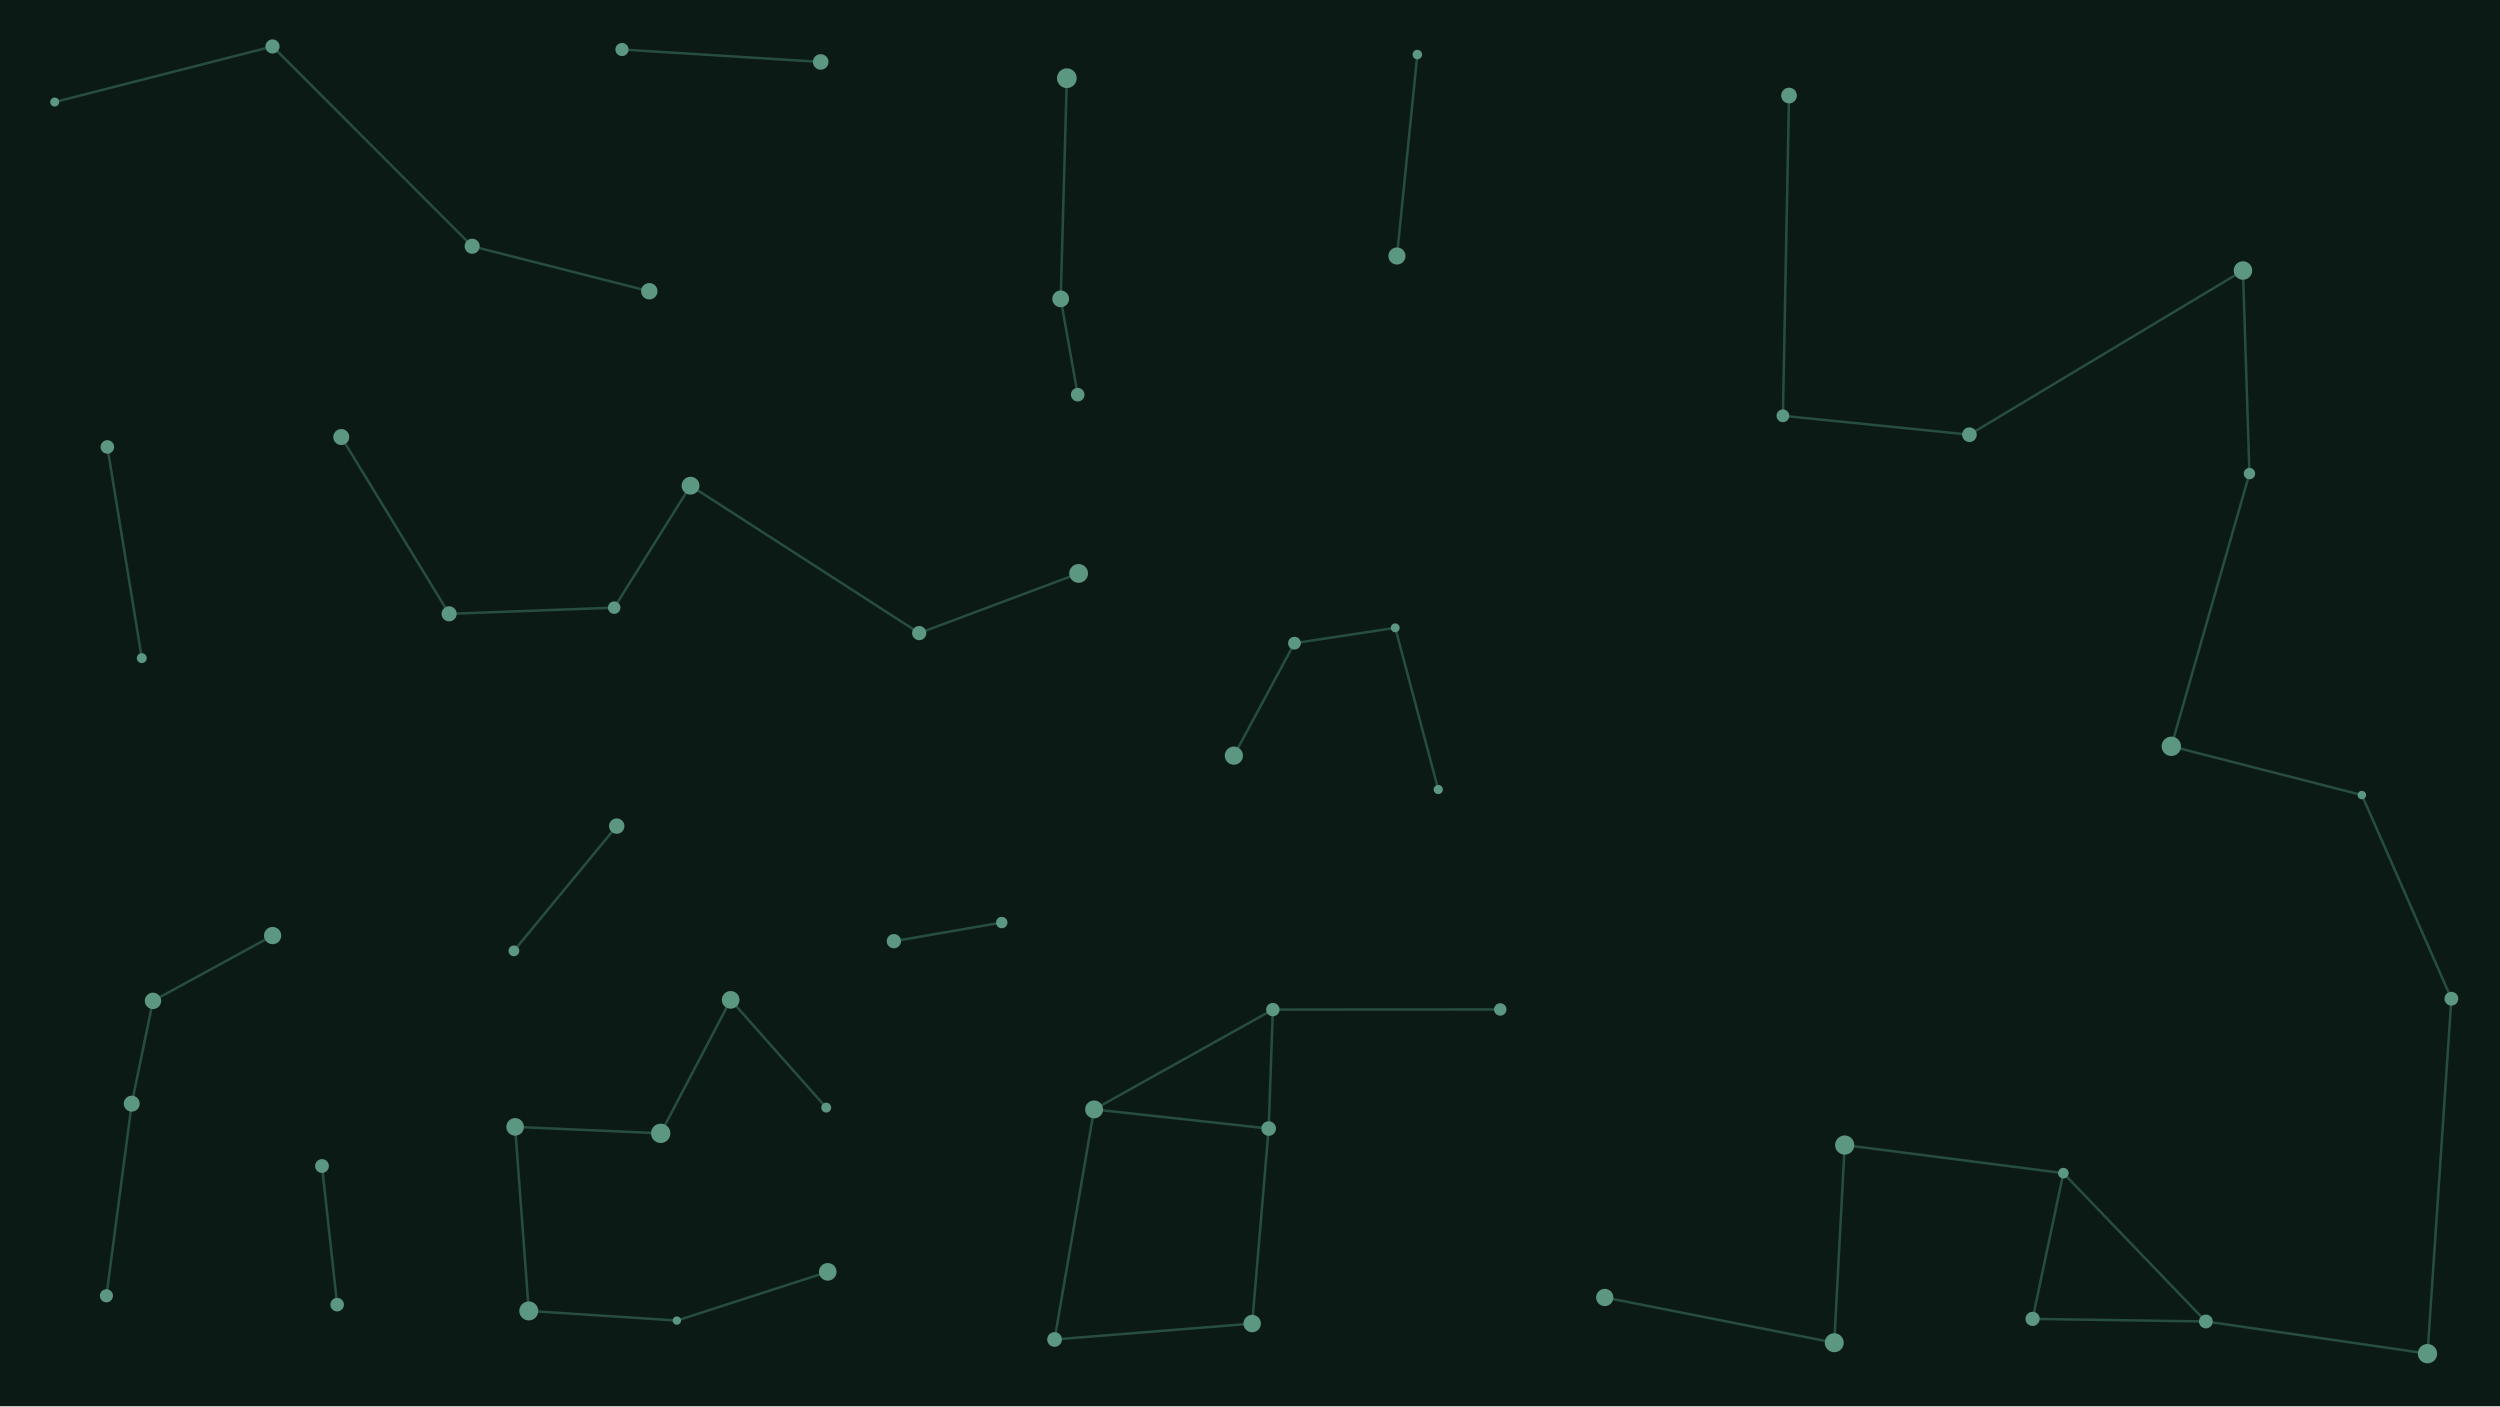
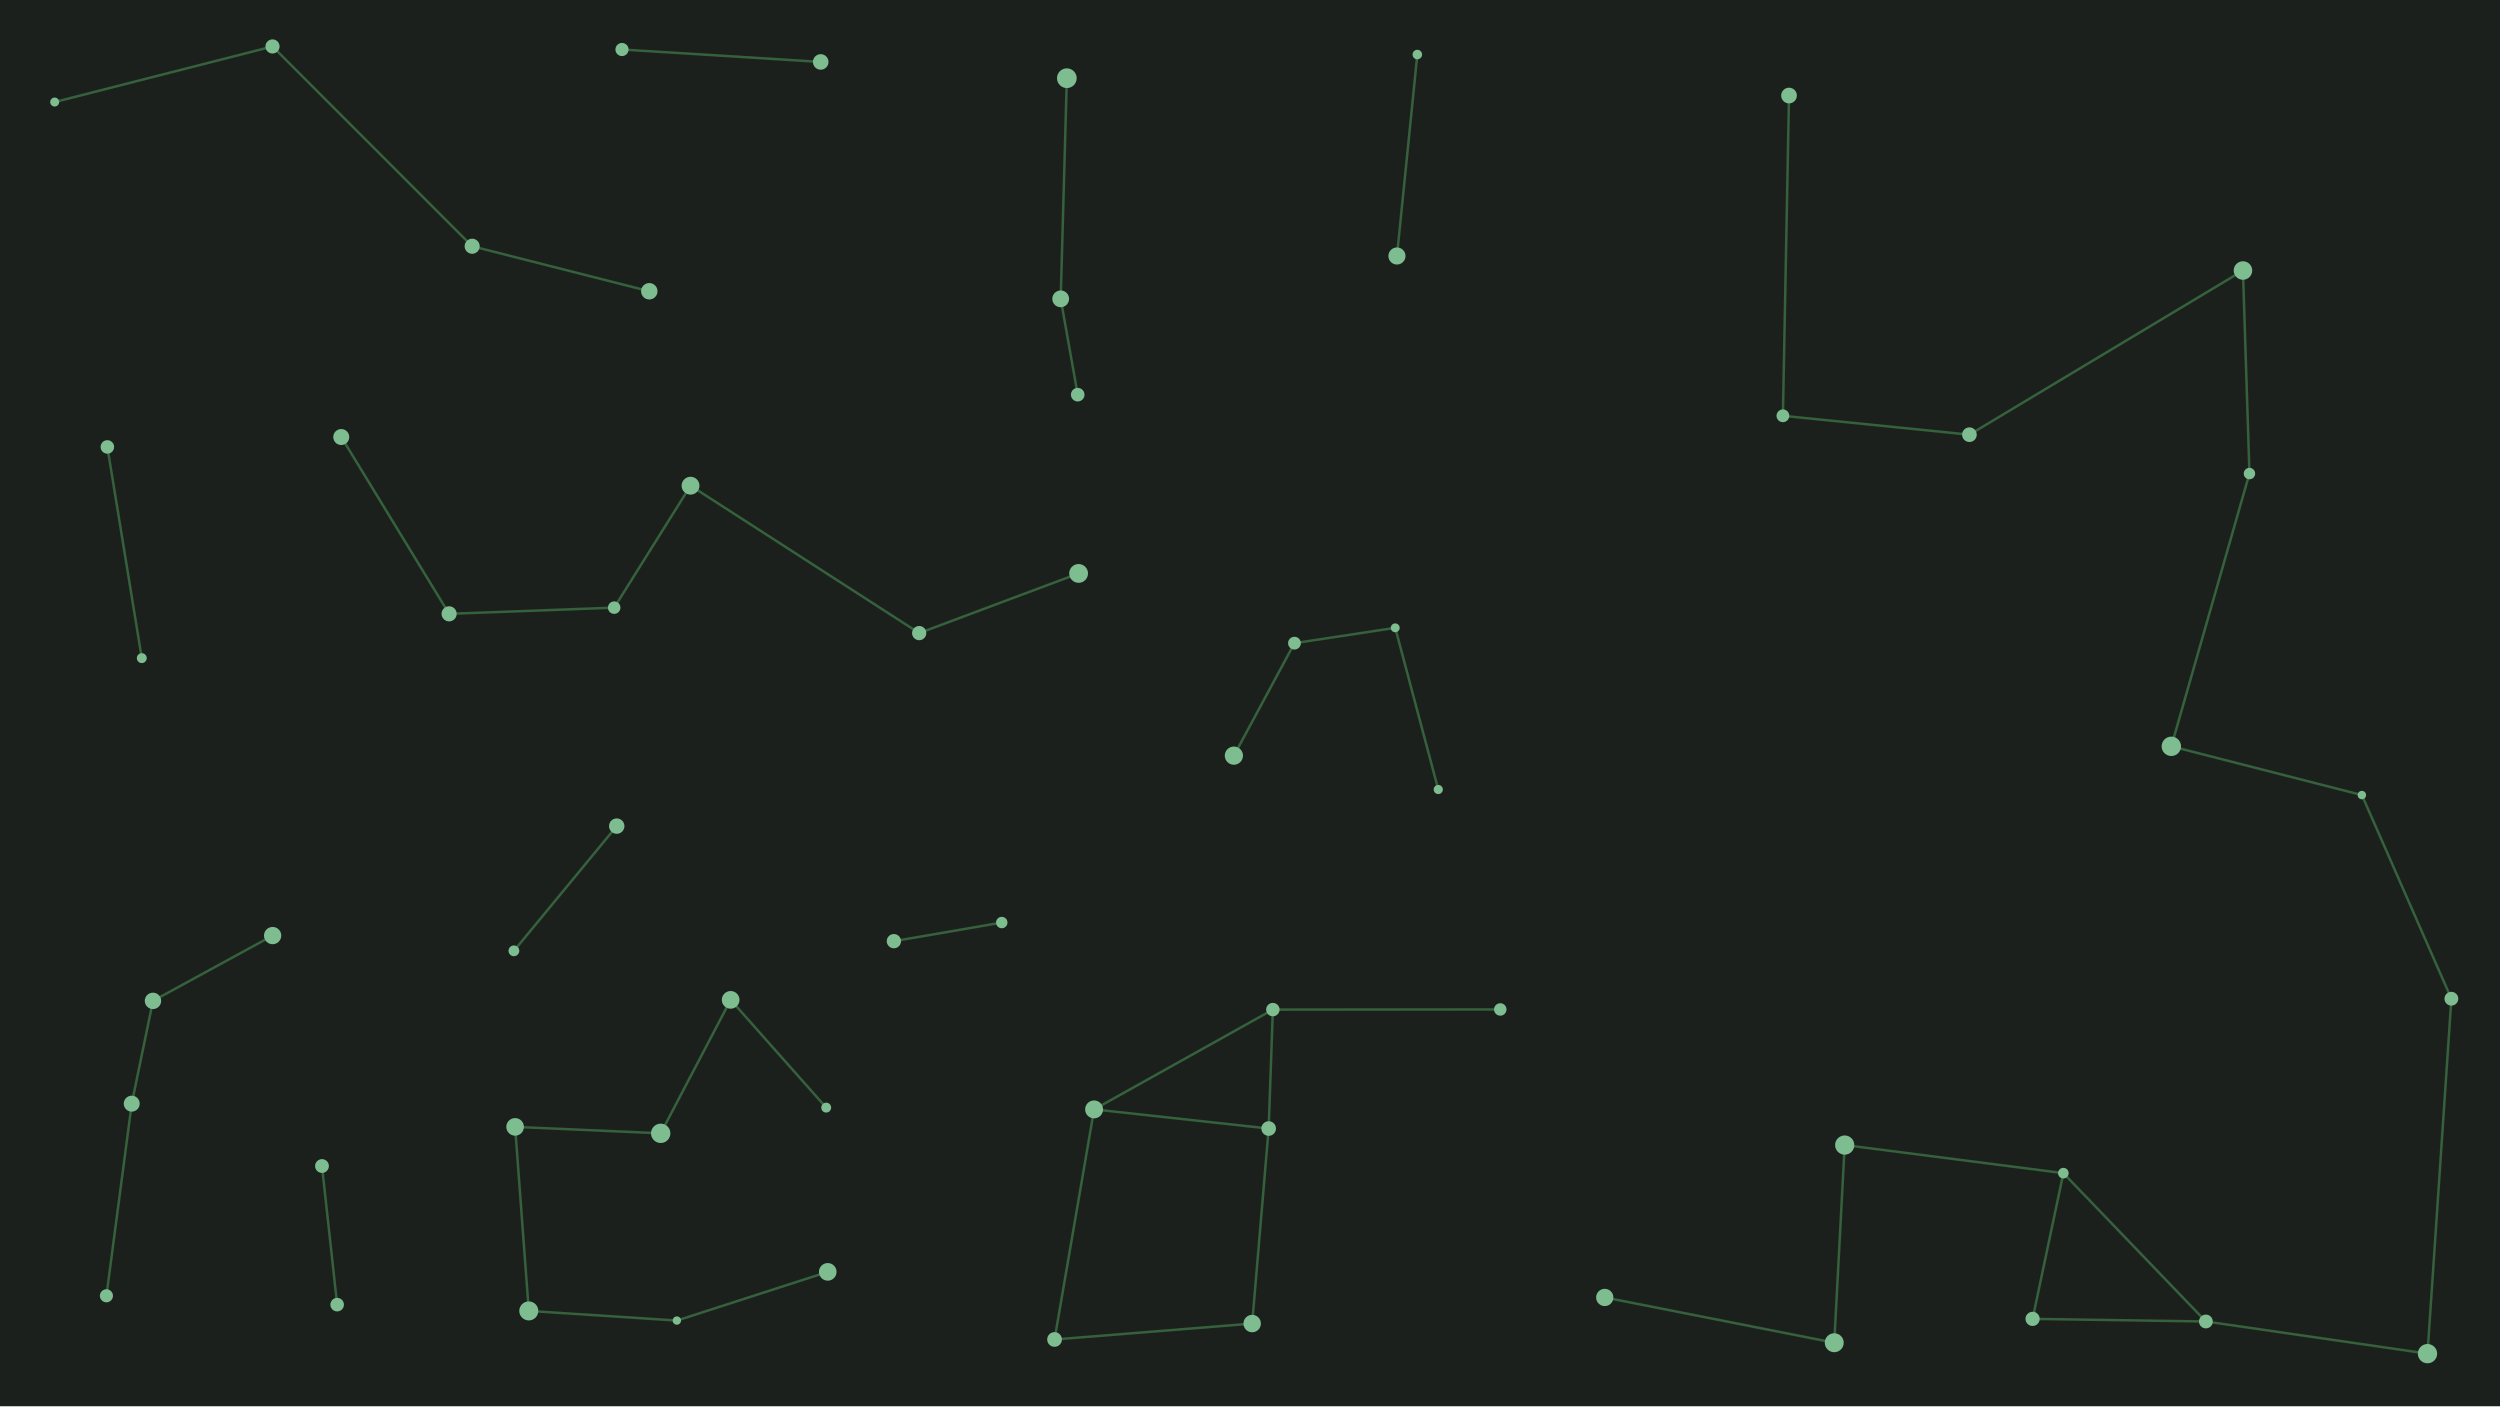
<svg xmlns="http://www.w3.org/2000/svg" viewBox="0 0 1600 900" width="1600" height="900" role="img" aria-label="KluCode">
-   <rect width="1600" height="900" fill="#0C1A15" />
-   <g stroke="#2B564A" stroke-width="1.6" stroke-linecap="round" opacity="0.85">
+   <rect width="1600" height="900" fill="#1C201C" />
+   <g stroke="#396C43" stroke-width="1.6" stroke-linecap="round" opacity="0.85">
    <line x1="35" y1="65.31" x2="174.41" y2="29.73" />
    <line x1="174.41" y1="29.73" x2="302.19" y2="157.6" />
    <line x1="398.08" y1="31.69" x2="525.26" y2="39.64" />
    <line x1="682.78" y1="50.05" x2="678.84" y2="191.26" />
    <line x1="907.09" y1="34.91" x2="894.05" y2="163.84" />
    <line x1="1144.97" y1="61.15" x2="1141.06" y2="266.11" />
    <line x1="302.19" y1="157.6" x2="415.55" y2="186.41" />
    <line x1="678.84" y1="191.26" x2="689.74" y2="252.6" />
    <line x1="1435.49" y1="173.13" x2="1260.43" y2="278.2" />
    <line x1="1435.49" y1="173.13" x2="1439.65" y2="303.09" />
    <line x1="68.71" y1="286.04" x2="90.74" y2="421.21" />
    <line x1="218.41" y1="279.7" x2="287.43" y2="392.85" />
    <line x1="441.95" y1="310.84" x2="393.08" y2="388.89" />
    <line x1="441.95" y1="310.84" x2="588.28" y2="405.18" />
    <line x1="1141.06" y1="266.11" x2="1260.43" y2="278.2" />
    <line x1="1439.65" y1="303.09" x2="1389.65" y2="477.64" />
    <line x1="287.43" y1="392.85" x2="393.08" y2="388.89" />
    <line x1="588.28" y1="405.18" x2="690.31" y2="366.99" />
    <line x1="828.46" y1="411.62" x2="892.95" y2="401.81" />
    <line x1="828.46" y1="411.62" x2="789.68" y2="483.62" />
    <line x1="892.95" y1="401.81" x2="920.49" y2="505.28" />
    <line x1="394.71" y1="528.71" x2="328.9" y2="608.53" />
    <line x1="1389.65" y1="477.64" x2="1511.6" y2="508.84" />
    <line x1="1511.6" y1="508.84" x2="1568.88" y2="639.18" />
    <line x1="97.9" y1="640.55" x2="174.48" y2="598.77" />
    <line x1="97.9" y1="640.55" x2="84.31" y2="706.34" />
    <line x1="467.62" y1="639.91" x2="422.85" y2="725.33" />
    <line x1="467.62" y1="639.91" x2="528.77" y2="708.87" />
    <line x1="572.08" y1="602.35" x2="641.13" y2="590.43" />
    <line x1="814.63" y1="646.14" x2="960.17" y2="646.05" />
    <line x1="814.63" y1="646.14" x2="700.22" y2="710.02" />
    <line x1="814.63" y1="646.14" x2="811.95" y2="722.27" />
    <line x1="1568.88" y1="639.18" x2="1553.6" y2="866.34" />
    <line x1="84.31" y1="706.34" x2="68.11" y2="829.31" />
    <line x1="206.07" y1="746.26" x2="215.78" y2="834.98" />
    <line x1="329.67" y1="721.2" x2="422.85" y2="725.33" />
    <line x1="329.67" y1="721.2" x2="338.42" y2="838.99" />
    <line x1="700.22" y1="710.02" x2="811.95" y2="722.27" />
    <line x1="700.22" y1="710.02" x2="674.91" y2="857.26" />
    <line x1="811.95" y1="722.27" x2="801.39" y2="847.08" />
    <line x1="1180.61" y1="732.84" x2="1320.56" y2="750.82" />
    <line x1="1180.61" y1="732.84" x2="1173.92" y2="859.35" />
    <line x1="1320.56" y1="750.82" x2="1300.86" y2="844.08" />
    <line x1="1320.56" y1="750.82" x2="1411.76" y2="845.75" />
    <line x1="338.42" y1="838.99" x2="433.19" y2="845.16" />
    <line x1="433.19" y1="845.16" x2="529.76" y2="813.99" />
    <line x1="674.91" y1="857.26" x2="801.39" y2="847.08" />
    <line x1="1027.04" y1="830.37" x2="1173.92" y2="859.35" />
    <line x1="1300.86" y1="844.08" x2="1411.76" y2="845.75" />
    <line x1="1411.76" y1="845.75" x2="1553.6" y2="866.34" />
  </g>
-   <g fill="#5C9781">
+   <g fill="#7DBD90">
    <circle cx="35" cy="65.31" r="2.88" />
    <circle cx="174.41" cy="29.73" r="4.53" />
    <circle cx="398.08" cy="31.69" r="4.21" />
    <circle cx="525.26" cy="39.64" r="4.98" />
    <circle cx="682.78" cy="50.05" r="6.31" />
    <circle cx="907.09" cy="34.91" r="3.05" />
    <circle cx="1144.97" cy="61.15" r="5.03" />
    <circle cx="302.19" cy="157.6" r="4.83" />
    <circle cx="415.55" cy="186.41" r="5.26" />
    <circle cx="678.84" cy="191.26" r="5.37" />
    <circle cx="894.05" cy="163.84" r="5.48" />
    <circle cx="1435.49" cy="173.13" r="5.93" />
    <circle cx="68.71" cy="286.04" r="4.33" />
    <circle cx="218.41" cy="279.7" r="5.12" />
    <circle cx="441.95" cy="310.84" r="5.72" />
    <circle cx="689.74" cy="252.6" r="4.35" />
    <circle cx="1141.06" cy="266.11" r="4.09" />
    <circle cx="1260.43" cy="278.2" r="4.69" />
    <circle cx="1439.65" cy="303.09" r="3.66" />
    <circle cx="90.74" cy="421.21" r="3.17" />
    <circle cx="287.43" cy="392.85" r="4.84" />
    <circle cx="393.08" cy="388.89" r="4" />
    <circle cx="588.28" cy="405.18" r="4.56" />
    <circle cx="690.31" cy="366.99" r="6.02" />
    <circle cx="828.46" cy="411.62" r="4.09" />
    <circle cx="892.95" cy="401.81" r="2.84" />
    <circle cx="394.71" cy="528.71" r="4.93" />
    <circle cx="789.68" cy="483.62" r="5.83" />
    <circle cx="920.49" cy="505.28" r="2.93" />
    <circle cx="1389.65" cy="477.64" r="6.21" />
    <circle cx="1511.6" cy="508.84" r="2.7" />
    <circle cx="97.9" cy="640.55" r="5.25" />
    <circle cx="174.48" cy="598.77" r="5.53" />
    <circle cx="328.9" cy="608.53" r="3.45" />
    <circle cx="467.62" cy="639.91" r="5.66" />
    <circle cx="572.08" cy="602.35" r="4.57" />
    <circle cx="641.13" cy="590.43" r="3.66" />
    <circle cx="814.63" cy="646.14" r="4.3" />
    <circle cx="960.17" cy="646.05" r="3.99" />
    <circle cx="1568.88" cy="639.18" r="4.42" />
    <circle cx="84.31" cy="706.34" r="5.11" />
    <circle cx="206.07" cy="746.26" r="4.42" />
    <circle cx="329.67" cy="721.2" r="5.64" />
    <circle cx="422.85" cy="725.33" r="6.2" />
    <circle cx="528.77" cy="708.87" r="3.17" />
    <circle cx="700.22" cy="710.02" r="5.74" />
    <circle cx="811.95" cy="722.27" r="4.68" />
    <circle cx="1180.61" cy="732.84" r="6.15" />
    <circle cx="1320.56" cy="750.82" r="3.4" />
    <circle cx="68.11" cy="829.31" r="4.19" />
    <circle cx="215.78" cy="834.98" r="4.34" />
    <circle cx="338.42" cy="838.99" r="6.09" />
    <circle cx="433.19" cy="845.16" r="2.67" />
    <circle cx="529.76" cy="813.99" r="5.64" />
    <circle cx="674.91" cy="857.26" r="4.71" />
    <circle cx="801.39" cy="847.08" r="5.58" />
    <circle cx="1027.04" cy="830.37" r="5.53" />
    <circle cx="1173.92" cy="859.35" r="6.07" />
    <circle cx="1300.86" cy="844.08" r="4.55" />
    <circle cx="1411.76" cy="845.75" r="4.42" />
    <circle cx="1553.6" cy="866.34" r="6.18" />
  </g>
</svg>
